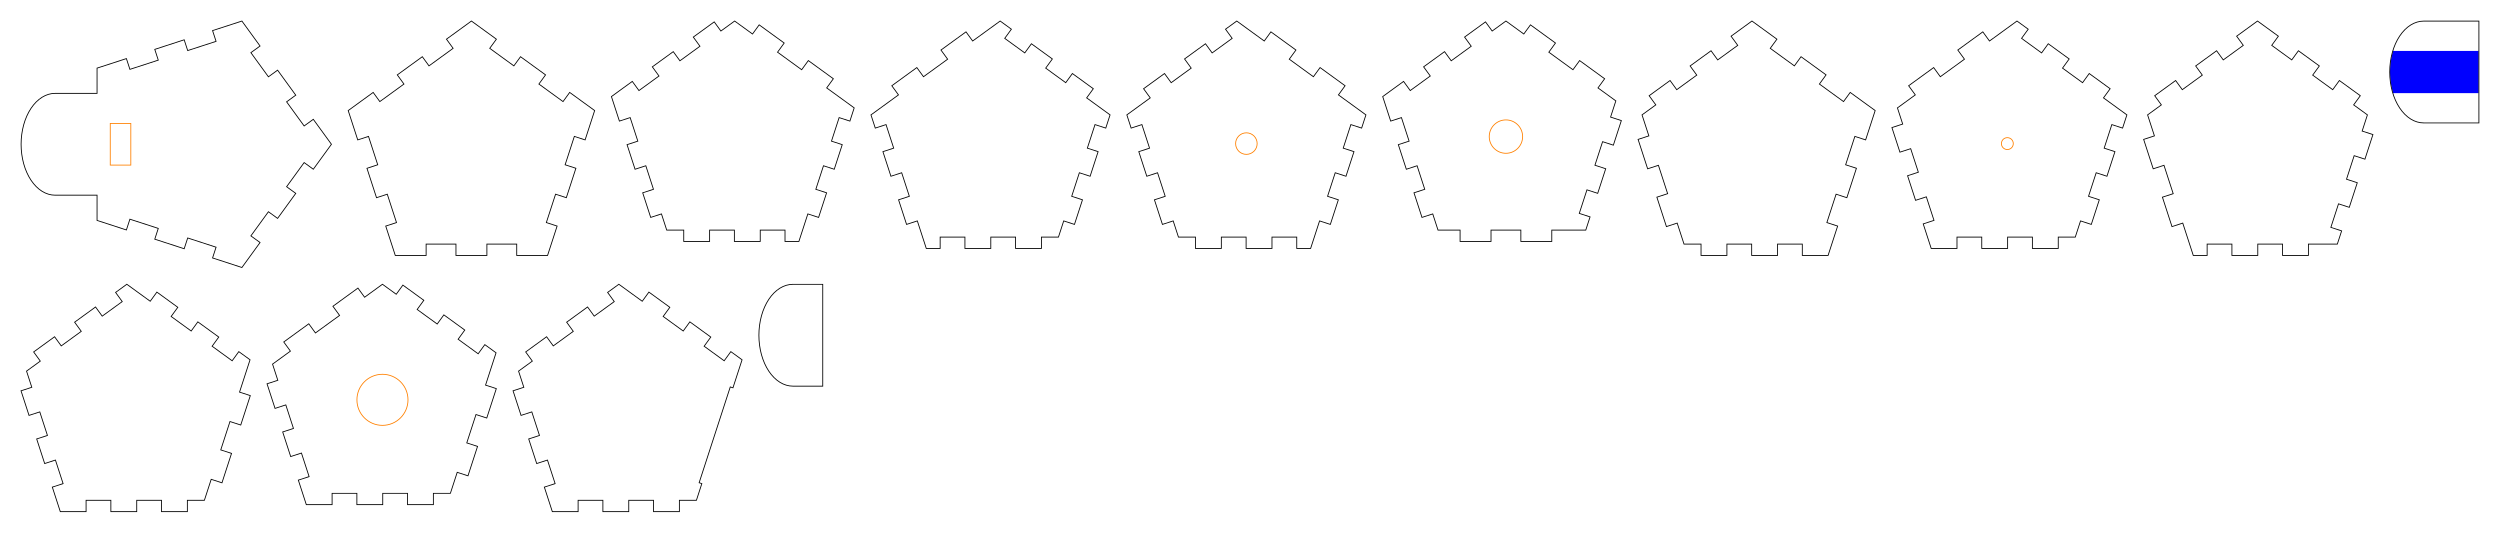
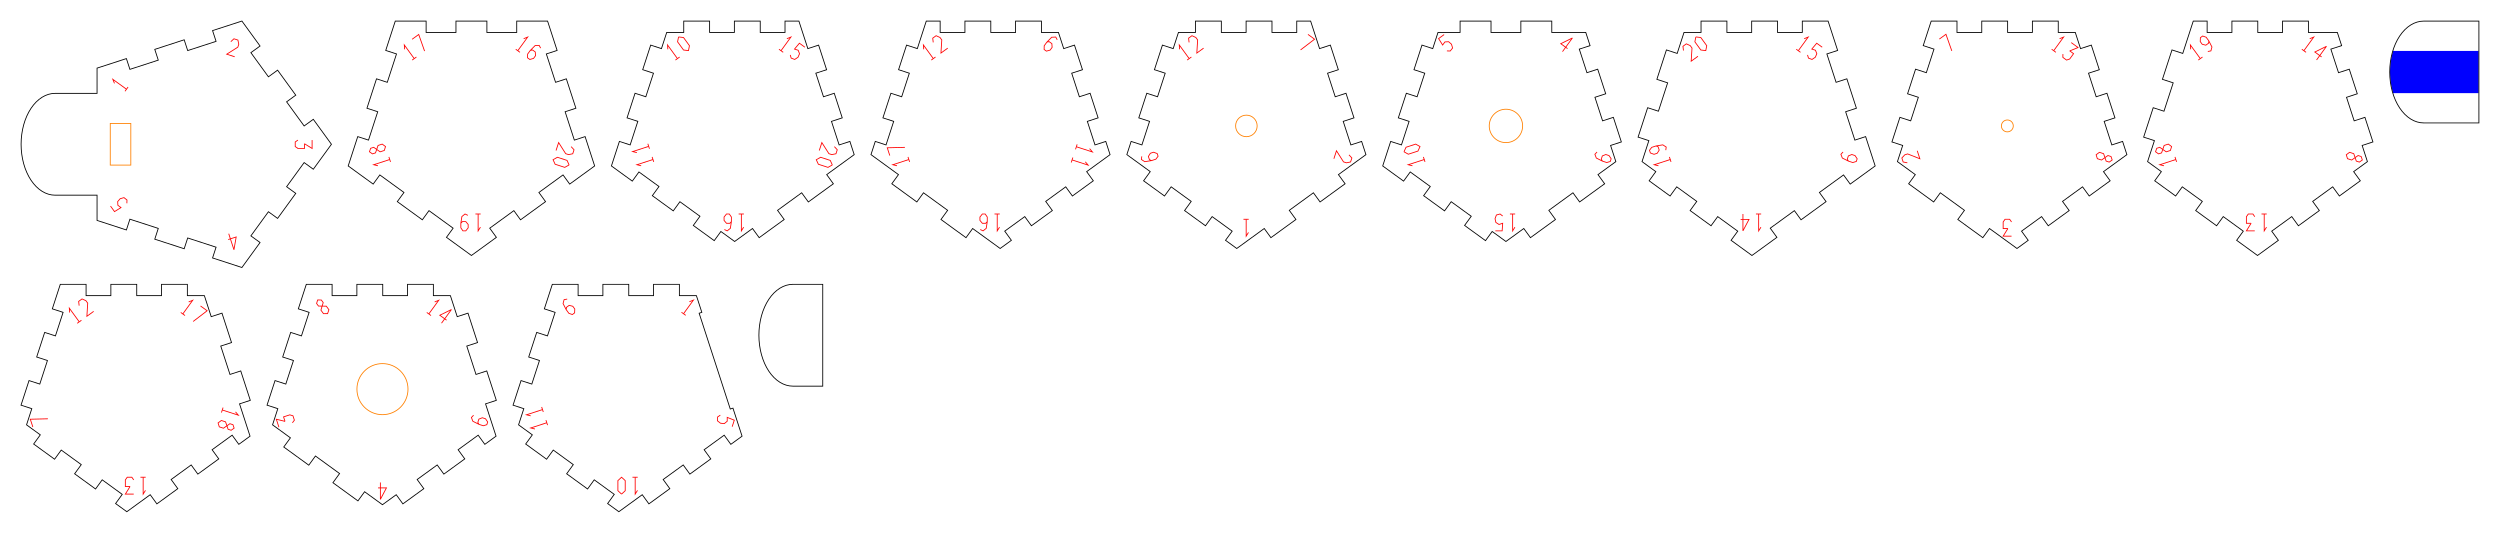
<svg xmlns="http://www.w3.org/2000/svg" width="592.45mm" height="126.25mm" viewBox="0 0 592.45 126.25">
  <g fill="#0000ff" stroke="none">
    <path d="M 587.384,12.065 L 587.384,22.065 L 567.111,22.065 L 567.024,21.770 L 566.943,21.472 L 566.867,21.171 L 566.796,20.866 L 566.731,20.559 L 566.671,20.250 L 566.616,19.938 L 566.568,19.624 L 566.525,19.308 L 566.488,18.991 L 566.456,18.672 L 566.430,18.352 L 566.410,18.031 L 566.395,17.709 L 566.387,17.387 L 566.384,17.065 L 566.387,16.743 L 566.395,16.421 L 566.410,16.099 L 566.430,15.778 L 566.456,15.458 L 566.488,15.139 L 566.525,14.822 L 566.568,14.506 L 566.616,14.192 L 566.671,13.880 L 566.731,13.571 L 566.796,13.264 L 566.867,12.959 L 566.943,12.658 L 567.024,12.360 L 567.111,12.065 Z" />
  </g>
+   <g fill="none" stroke="#ff0000" stroke-width="0.2">
+     <path d="M 73.963,33.198 L 73.963,35.182 L 72.163,34.066" />
+     <path d="M 72.163,34.066 L 72.163,35.182 L 70.603,35.182 L 69.963,34.735 L 69.963,33.644 L 70.603,33.198" />
+     <path d="M 54.204,55.384 L 55.440,59.188 L 55.968,56.157 L 54.081,56.770" />
+     <path d="M 26.196,48.842 L 27.143,50.146 L 28.672,49.188 L 27.936,48.651 L 27.887,47.767 L 28.482,47.089 L 29.383,46.833 L 30.088,47.394 L 30.064,48.177" />
+     <path d="M 27.126,19.754 L 26.735,18.795 L 29.971,21.146" />
+     <path d="M 29.621,21.628 L 30.350,20.624" />
+     <path d="M 54.697,9.875 L 55.440,9.191 L 56.384,9.498 L 56.584,10.488 L 56.361,11.173 L 53.733,12.842 L 55.619,13.455" />
+     <path d="M 95.887,11.684 L 95.811,10.652 L 98.162,13.888" />
+     <path d="M 97.680,14.238 L 98.683,13.509" />
+     <path d="M 97.662,9.307 L 99.227,8.170 L 100.615,12.106" />
+     <path d="M 124.093,9.173 L 125.052,8.782 L 122.701,12.018" />
+     <path d="M 122.219,11.668 L 123.222,12.397" />
+     <path d="M 128.119,11.406 L 127.766,10.754 L 126.811,10.802 L 125.670,11.950 L 125.035,12.824 L 125.013,13.698 L 125.555,14.092 L 126.440,13.845 L 126.910,13.197 L 126.848,12.312 L 126.206,11.845 L 125.670,11.950" />
+     <path d="M 135.350,34.751 L 136.034,35.494 L 135.728,36.438 L 134.737,36.638 L 134.053,36.415 L 132.383,33.787 L 131.770,35.674" />
+     <path d="M 134.867,39.086 L 133.838,39.664 L 131.556,38.922 L 131.063,37.850 L 132.092,37.271 L 134.375,38.013 L 134.867,39.086" />
+     <path d="M 113.854,53.833 L 113.308,54.713 L 113.308,50.713" />
+     <path d="M 113.904,50.713 L 112.664,50.713" />
+     <path d="M 110.872,51.033 L 110.202,50.713 L 109.458,51.313 L 109.210,52.913 L 109.210,53.993 L 109.706,54.713 L 110.376,54.713 L 110.946,53.993 L 110.946,53.193 L 110.376,52.513 L 109.582,52.513 L 109.210,52.913" />
+     <path d="M 89.559,39.285 L 88.553,39.038 L 92.357,37.802" />
+     <path d="M 92.541,38.368 L 92.158,37.189" />
+     <path d="M 89.267,35.410 L 88.987,36.231 L 88.264,36.466 L 87.555,35.966 L 87.835,35.145 L 88.558,34.910 L 89.267,35.410 L 90.083,35.979 L 91.072,35.658 L 91.359,34.730 L 90.581,34.148 L 89.592,34.470 L 89.267,35.410" />
+     <path d="M 158.266,11.684 L 158.190,10.652 L 160.541,13.888" />
+     <path d="M 160.060,14.238 L 161.063,13.509" />
+     <path d="M 160.803,8.753 L 161.976,8.890 L 163.386,10.832 L 163.154,11.989 L 161.982,11.852 L 160.571,9.910 L 160.803,8.753" />
+     <path d="M 186.472,9.173 L 187.431,8.782 L 185.080,12.018" />
+     <path d="M 184.598,11.668 L 185.602,12.397" />
+     <path d="M 190.747,11.191 L 189.443,10.243 L 188.284,11.627 L 189.151,11.911 L 189.471,12.736 L 189.114,13.565 L 188.336,14.087 L 187.493,13.771 L 187.273,13.018" />
+     <path d="M 197.730,34.751 L 198.413,35.494 L 198.107,36.438 L 197.117,36.638 L 196.432,36.415 L 194.762,33.787 L 194.149,35.674" />
+     <path d="M 197.246,39.086 L 196.217,39.664 L 193.935,38.922 L 193.442,37.850 L 194.471,37.271 L 196.754,38.013 L 197.246,39.086" />
+     <path d="M 176.233,53.833 L 175.688,54.713 L 175.688,50.713" />
+     <path d="M 176.283,50.713 L 175.043,50.713" />
+     <path d="M 171.664,54.393 L 172.333,54.713 L 173.077,54.113 L 173.325,52.513 L 173.325,51.433 L 172.829,50.713 L 172.160,50.713 L 171.589,51.433 L 171.589,52.233 L 172.160,52.913 L 172.953,52.913 L 173.325,52.513" />
+     <path d="M 151.938,39.285 L 150.932,39.038 L 154.737,37.802" />
+     <path d="M 154.921,38.368 L 154.537,37.189" />
+     <path d="M 150.924,36.166 L 149.919,35.919 L 153.723,34.683" />
+     <path d="M 153.907,35.249 L 153.524,34.070" />
+     <path d="M 218.901,11.684 L 218.825,10.652 L 221.177,13.888" />
+     <path d="M 220.695,14.238 L 221.698,13.509" />
+     <path d="M 221.154,10.048 L 221.038,9.044 L 221.840,8.461 L 222.759,8.882 L 223.182,9.464 L 222.987,12.572 L 224.593,11.406" />
+     <path d="M 250.541,9.431 L 250.188,8.779 L 249.233,8.827 L 248.092,9.975 L 247.457,10.849 L 247.435,11.723 L 247.977,12.117 L 248.862,11.870 L 249.332,11.222 L 249.270,10.337 L 248.628,9.871 L 248.092,9.975" />
+     <path d="M 258.212,35.223 L 258.880,36.013 L 255.076,34.777" />
+     <path d="M 255.260,34.211 L 254.877,35.391" />
+     <path d="M 257.198,38.342 L 257.867,39.133 L 254.062,37.897" />
+     <path d="M 254.246,37.331 L 253.863,38.510" />
+     <path d="M 236.869,53.833 L 236.323,54.713 L 236.323,50.713" />
+     <path d="M 236.918,50.713 L 235.678,50.713" />
+     <path d="M 232.299,54.393 L 232.969,54.713 L 233.713,54.113 L 233.961,52.513 L 233.961,51.433 L 233.465,50.713 L 232.795,50.713 L 232.225,51.433 L 232.225,52.233 L 232.795,52.913 L 233.589,52.913 L 233.961,52.513" />
+     <path d="M 212.574,39.285 L 211.568,39.038 L 215.372,37.802" />
+     <path d="M 215.556,38.368 L 215.173,37.189" />
+     <path d="M 210.861,36.862 L 210.263,35.023 L 214.435,34.919" />
+     <path d="M 279.537,11.684 L 279.461,10.652 L 281.812,13.888" />
+     <path d="M 281.331,14.238 L 282.334,13.509" />
+     <path d="M 281.789,10.048 L 281.673,9.044 L 282.476,8.461 L 283.394,8.882 L 283.817,9.464 L 283.623,12.572 L 285.228,11.406" />
+     <path d="M 309.960,8.152 L 311.525,9.289 L 308.211,11.825" />
+     <path d="M 319.683,36.698 L 320.367,37.441 L 320.060,38.385 L 319.070,38.584 L 318.385,38.362 L 316.716,35.733 L 316.103,37.620" />
+     <path d="M 295.864,55.083 L 295.319,55.963 L 295.319,51.963" />
+     <path d="M 295.914,51.963 L 294.674,51.963" />
+     <path d="M 270.582,37.059 L 270.485,37.795 L 271.285,38.317 L 272.884,38.059 L 273.911,37.725 L 274.442,37.031 L 274.235,36.394 L 273.374,36.074 L 272.613,36.321 L 272.143,37.074 L 272.388,37.828 L 272.884,38.059" />
+     <path d="M 342.223,8.196 L 340.919,9.143 L 341.877,10.672 L 342.414,9.936 L 343.298,9.887 L 343.976,10.482 L 344.233,11.383 L 343.671,12.088 L 342.888,12.064" />
+     <path d="M 370.280,12.233 L 372.631,8.997 L 369.869,10.352 L 371.474,11.519" />
+     <path d="M 378.466,36.021 L 377.955,36.559 L 378.295,37.452 L 379.741,38.182 L 380.768,38.516 L 381.606,38.267 L 381.813,37.630 L 381.304,36.865 L 380.543,36.618 L 379.720,36.950 L 379.475,37.705 L 379.741,38.182" />
+     <path d="M 359.012,53.833 L 358.466,54.713 L 358.466,50.713" />
+     <path d="M 359.061,50.713 L 357.821,50.713" />
+     <path d="M 354.368,54.713 L 355.980,54.713 L 356.104,52.913 L 355.236,53.193 L 354.492,52.713 L 354.293,51.833 L 354.616,50.953 L 355.484,50.713 L 356.104,51.193" />
+     <path d="M 334.716,39.285 L 333.711,39.038 L 337.515,37.802" />
+     <path d="M 337.699,38.368 L 337.316,37.189" />
+     <path d="M 332.713,35.966 L 333.205,34.893 L 335.488,34.152 L 336.517,34.730 L 336.024,35.803 L 333.742,36.544 L 332.713,35.966" />
+     <path d="M 398.943,11.976 L 398.827,10.972 L 399.630,10.389 L 400.548,10.810 L 400.971,11.392 L 400.777,14.500 L 402.382,13.334" />
+     <path d="M 401.882,8.753 L 403.054,8.890 L 404.465,10.832 L 404.233,11.989 L 403.061,11.852 L 401.650,9.910 L 401.882,8.753" />
+     <path d="M 427.551,9.173 L 428.510,8.782 L 426.159,12.018" />
+     <path d="M 425.677,11.668 L 426.680,12.397" />
+     <path d="M 431.825,11.191 L 430.521,10.243 L 429.363,11.627 L 430.230,11.911 L 430.549,12.736 L 430.193,13.565 L 429.415,14.087 L 428.571,13.771 L 428.352,13.018" />
+     <path d="M 436.766,36.021 L 436.255,36.559 L 436.596,37.452 L 438.041,38.182 L 439.068,38.516 L 439.906,38.267 L 440.113,37.630 L 439.604,36.865 L 438.843,36.618 L 438.021,36.950 L 437.775,37.705 L 438.041,38.182" />
+     <path d="M 417.312,53.833 L 416.766,54.713 L 416.766,50.713" />
+     <path d="M 417.361,50.713 L 416.121,50.713" />
+     <path d="M 413.040,50.713 L 413.040,54.713 L 414.478,51.993 L 412.494,51.993" />
+     <path d="M 393.017,39.285 L 392.011,39.038 L 395.815,37.802" />
+     <path d="M 395.999,38.368 L 395.616,37.189" />
+     <path d="M 394.758,35.584 L 394.855,34.848 L 394.055,34.326 L 392.457,34.584 L 391.429,34.918 L 390.898,35.612 L 391.105,36.249 L 391.966,36.569 L 392.727,36.322 L 393.197,35.569 L 392.952,34.815 L 392.457,34.584" />
+     <path d="M 459.584,9.260 L 461.149,8.123 L 462.537,12.059" />
+     <path d="M 488.076,9.173 L 489.035,8.782 L 486.684,12.018" />
+     <path d="M 486.202,11.668 L 487.205,12.397" />
+     <path d="M 490.846,10.098 L 492.451,11.264 L 490.490,12.064" />
+     <path d="M 490.490,12.064 L 491.393,12.720 L 490.476,13.982 L 489.738,14.238 L 488.856,13.596 L 488.871,12.816" />
+     <path d="M 498.834,37.357 L 499.543,36.857 L 500.266,37.092 L 500.546,37.913 L 499.837,38.413 L 499.114,38.178 L 498.834,37.357 L 498.509,36.417 L 497.520,36.095 L 496.742,36.677 L 497.029,37.605 L 498.018,37.926 L 498.834,37.357" />
+     <path d="M 476.693,55.963 L 474.709,55.963 L 475.825,54.163" />
+     <path d="M 475.825,54.163 L 474.709,54.163 L 474.709,52.603 L 475.155,51.963 L 476.246,51.963 L 476.693,52.603" />
+     <path d="M 451.999,38.584 L 451.009,38.385 L 450.702,37.441 L 451.386,36.698 L 452.071,36.475 L 454.967,37.620 L 454.353,35.733" />
+     <path d="M 519.152,11.684 L 519.076,10.652 L 521.427,13.888" />
+     <path d="M 520.946,14.238 L 521.949,13.509" />
+     <path d="M 523.211,12.197 L 523.940,12.062 L 524.190,11.139 L 523.450,9.699 L 522.815,8.825 L 521.990,8.534 L 521.449,8.928 L 521.411,9.846 L 521.881,10.493 L 522.742,10.708 L 523.384,10.241 L 523.450,9.699" />
+     <path d="M 547.359,9.173 L 548.317,8.782 L 545.966,12.018" />
+     <path d="M 545.485,11.668 L 546.488,12.397" />
+     <path d="M 548.981,14.208 L 551.332,10.972 L 548.569,12.327 L 550.175,13.494" />
+     <path d="M 558.117,37.357 L 558.826,36.857 L 559.548,37.092 L 559.828,37.913 L 559.119,38.413 L 558.397,38.178 L 558.117,37.357 L 557.791,36.417 L 556.802,36.095 L 556.024,36.677 L 556.312,37.605 L 557.301,37.926 L 558.117,37.357" />
+     <path d="M 537.119,53.833 L 536.574,54.713 L 536.574,50.713" />
+     <path d="M 537.169,50.713 L 535.929,50.713" />
+     <path d="M 534.335,54.713 L 532.351,54.713 L 533.467,52.913" />
+     <path d="M 533.467,52.913 L 532.351,52.913 L 532.351,51.353 L 532.798,50.713 L 533.889,50.713 L 534.335,51.353" />
+     <path d="M 512.824,39.285 L 511.819,39.038 L 515.623,37.802" />
+     <path d="M 515.807,38.368 L 515.424,37.189" />
+     <path d="M 512.532,35.410 L 512.252,36.231 L 511.530,36.466 L 510.820,35.966 L 511.100,35.145 L 511.823,34.910 L 512.532,35.410 L 513.348,35.979 L 514.337,35.658 L 514.625,34.730 L 513.847,34.148 L 512.858,34.470 L 512.532,35.410" />
+     <path d="M 16.504,74.064 L 16.428,73.031 L 18.779,76.267" />
+     <path d="M 18.298,76.617 L 19.301,75.888" />
+     <path d="M 18.756,72.427 L 18.640,71.424 L 19.443,70.841 L 20.362,71.261 L 20.785,71.843 L 20.590,74.951 L 22.195,73.785" />
+     <path d="M 44.711,71.552 L 45.669,71.161 L 43.318,74.397" />
+     <path d="M 42.837,74.047 L 43.840,74.776" />
+     <path d="M 47.520,72.506 L 49.085,73.643 L 45.771,76.179" />
+     <path d="M 55.815,97.602 L 56.483,98.393 L 52.679,97.157" />
+     <path d="M 52.863,96.590 L 52.480,97.770" />
+     <path d="M 53.773,100.909 L 54.482,100.409 L 55.205,100.644 L 55.485,101.465 L 54.776,101.965 L 54.053,101.730 L 53.773,100.909 L 53.448,99.968 L 52.458,99.647 L 51.681,100.229 L 51.968,101.157 L 52.957,101.478 L 53.773,100.909" />
+     <path d="M 34.472,116.212 L 33.926,117.092 L 33.926,113.092" />
+     <path d="M 34.521,113.092 L 33.281,113.092" />
+     <path d="M 31.688,117.092 L 29.704,117.092 L 30.820,115.292" />
+     <path d="M 30.820,115.292 L 29.704,115.292 L 29.704,113.732 L 30.150,113.092 L 31.241,113.092 L 31.688,113.732" />
+     <path d="M 7.782,101.188 L 7.184,99.349 L 11.356,99.245" />
+     <path d="M 76.339,72.541 L 75.472,72.529 L 75.025,71.914 L 75.281,71.085 L 76.149,71.098 L 76.595,71.712 L 76.339,72.541 L 76.050,73.493 L 76.661,74.335 L 77.632,74.321 L 77.945,73.402 L 77.334,72.560 L 76.339,72.541" />
+     <path d="M 103.011,71.552 L 103.970,71.161 L 101.618,74.397" />
+     <path d="M 101.137,74.047 L 102.140,74.776" />
+     <path d="M 104.633,76.588 L 106.984,73.352 L 104.222,74.707 L 105.827,75.873" />
+     <path d="M 112.226,98.400 L 111.715,98.938 L 112.056,99.831 L 113.501,100.561 L 114.528,100.895 L 115.366,100.646 L 115.573,100.009 L 115.064,99.244 L 114.303,98.997 L 113.480,99.329 L 113.235,100.084 L 113.501,100.561" />
+     <path d="M 90.140,114.342 L 90.140,118.342 L 91.578,115.622 L 89.594,115.622" />
+     <path d="M 66.097,101.236 L 65.484,99.349 L 67.541,99.854" />
+     <path d="M 67.541,99.854 L 67.196,98.792 L 68.680,98.310 L 69.426,98.537 L 69.763,99.575 L 69.293,100.197" />
+     <path d="M 134.411,70.877 L 133.682,71.012 L 133.432,71.935 L 134.172,73.375 L 134.807,74.249 L 135.632,74.540 L 136.173,74.146 L 136.211,73.228 L 135.741,72.581 L 134.880,72.366 L 134.238,72.833 L 134.172,73.375" />
+     <path d="M 163.372,71.505 L 164.331,71.114 L 161.979,74.350" />
+     <path d="M 161.498,74.000 L 162.501,74.729" />
+     <path d="M 173.513,101.118 L 174.011,99.585 L 172.337,98.910 L 172.335,99.822 L 171.649,100.382 L 170.751,100.298 L 170.013,99.720 L 170.053,98.820 L 170.702,98.379" />
+     <path d="M 151.072,116.212 L 150.526,117.092 L 150.526,113.092" />
+     <path d="M 151.122,113.092 L 149.882,113.092" />
+     <path d="M 147.296,117.092 L 146.428,116.292 L 146.428,113.892 L 147.296,113.092 L 148.164,113.892 L 148.164,116.292 L 147.296,117.092" />
+     <path d="M 126.777,101.665 L 125.771,101.418 L 129.575,100.182" />
+     <path d="M 129.759,100.748 L 129.376,99.568" />
+     <path d="M 125.763,98.545 L 124.758,98.298 L 128.562,97.062" />
+     <path d="M 128.746,97.628 L 128.363,96.449" />
+   </g>
  <g fill="none" stroke="#ff8000" stroke-width="0.2">
-     <path d="M 26.130,29.255 L 31.000,29.255 L 31.000,39.125 L 26.130,39.125 Z" />
-     <circle cx="295.368" cy="34.030" r="2.552" />
-     <circle cx="356.876" cy="32.372" r="3.955" />
-     <circle cx="475.701" cy="34.030" r="1.408" />
-     <circle cx="90.636" cy="94.751" r="6.051" />
+     <path d="M 26.130,39.125 L 31.000,39.125 L 31.000,29.255 L 26.130,29.255 Z" />
+     <circle cx="295.368" cy="29.840" r="2.552" />
+     <circle cx="356.876" cy="29.840" r="3.955" />
+     <circle cx="475.701" cy="29.840" r="1.408" />
+     <circle cx="90.636" cy="92.219" r="6.051" />
  </g>
  <g fill="none" stroke="#000000" stroke-width="0.2">
-     <path d="M 78.544,34.190 L 74.246,28.274 L 72.075,29.851 L 67.919,24.131 L 70.090,22.554 L 65.782,16.624 L 63.611,18.201 L 59.455,12.481 L 61.626,10.904 L 57.328,4.989 L 50.374,7.248 L 51.203,9.800 L 44.479,11.985 L 43.650,9.433 L 36.678,11.698 L 37.507,14.250 L 30.784,16.435 L 29.954,13.883 L 23.000,16.142 L 23.000,22.125 L 13.063,22.125 L 12.271,22.183 L 11.486,22.358 L 10.716,22.647 L 9.969,23.048 L 9.253,23.556 L 8.574,24.166 L 7.939,24.872 L 7.354,25.668 L 6.824,26.546 L 6.354,27.496 L 5.948,28.511 L 5.611,29.580 L 5.346,30.693 L 5.154,31.840 L 5.039,33.009 L 5.000,34.190 L 5.039,35.370 L 5.154,36.539 L 5.346,37.686 L 5.611,38.799 L 5.948,39.868 L 6.354,40.883 L 6.824,41.834 L 7.354,42.711 L 7.939,43.507 L 8.574,44.213 L 9.253,44.824 L 9.969,45.332 L 10.716,45.732 L 11.486,46.021 L 12.271,46.196 L 13.063,46.255 L 23.000,46.255 L 23.000,52.237 L 29.954,54.496 L 30.784,51.944 L 37.507,54.129 L 36.678,56.681 L 43.650,58.946 L 44.479,56.394 L 51.203,58.579 L 50.374,61.131 L 57.328,63.391 L 61.626,57.475 L 59.455,55.898 L 63.611,50.178 L 65.782,51.755 L 70.090,45.825 L 67.919,44.248 L 72.075,38.528 L 74.246,40.105 Z" />
-     <path d="M 93.671,60.528 L 100.983,60.528 L 100.983,57.845 L 108.053,57.845 L 108.053,60.528 L 115.383,60.528 L 115.383,57.845 L 122.453,57.845 L 122.453,60.528 L 129.765,60.528 L 132.025,53.574 L 129.473,52.745 L 131.658,46.021 L 134.209,46.850 L 136.475,39.879 L 133.923,39.050 L 136.107,32.326 L 138.659,33.155 L 140.919,26.200 L 135.003,21.902 L 133.426,24.073 L 127.706,19.918 L 129.283,17.747 L 123.353,13.438 L 121.776,15.609 L 116.056,11.453 L 117.634,9.283 L 111.718,4.985 L 105.802,9.283 L 107.379,11.453 L 101.660,15.609 L 100.082,13.438 L 94.152,17.747 L 95.730,19.918 L 90.010,24.073 L 88.433,21.902 L 82.517,26.200 L 84.776,33.155 L 87.328,32.326 L 89.513,39.050 L 86.961,39.879 L 89.226,46.850 L 91.778,46.021 L 93.963,52.745 L 91.411,53.574 Z" />
-     <path d="M 157.999,54.528 L 162.032,54.528 L 162.032,57.212 L 168.162,57.212 L 168.162,54.528 L 174.032,54.528 L 174.032,57.212 L 180.162,57.212 L 180.162,54.528 L 186.032,54.528 L 186.032,57.212 L 189.323,57.212 L 191.441,50.693 L 193.993,51.522 L 195.887,45.692 L 193.335,44.863 L 195.149,39.280 L 197.701,40.109 L 199.595,34.279 L 197.043,33.450 L 198.857,27.868 L 201.409,28.697 L 202.426,25.567 L 195.910,20.833 L 197.488,18.662 L 191.558,14.354 L 189.980,16.524 L 184.261,12.369 L 185.838,10.198 L 179.908,5.890 L 178.330,8.060 L 174.097,4.985 L 170.835,7.355 L 169.257,5.184 L 164.298,8.787 L 165.875,10.958 L 161.126,14.408 L 159.549,12.238 L 154.590,15.841 L 156.167,18.012 L 151.418,21.462 L 149.841,19.291 L 144.896,22.884 L 146.785,28.697 L 149.337,27.868 L 151.151,33.450 L 148.599,34.279 L 150.493,40.109 L 153.045,39.280 L 154.859,44.863 L 152.307,45.692 L 154.201,51.522 L 156.753,50.693 Z" />
-     <path d="M 219.507,58.870 L 222.798,58.870 L 222.798,56.187 L 228.668,56.187 L 228.668,58.870 L 234.798,58.870 L 234.798,56.187 L 240.668,56.187 L 240.668,58.870 L 246.798,58.870 L 246.798,56.187 L 250.830,56.187 L 252.077,52.351 L 254.628,53.181 L 256.523,47.351 L 253.971,46.521 L 255.785,40.939 L 258.337,41.768 L 260.231,35.938 L 257.679,35.109 L 259.493,29.526 L 262.045,30.355 L 263.062,27.225 L 257.517,23.197 L 259.094,21.026 L 254.135,17.423 L 252.557,19.594 L 247.809,16.143 L 249.386,13.972 L 244.426,10.369 L 242.849,12.540 L 238.100,9.090 L 239.678,6.919 L 237.015,4.985 L 230.499,9.719 L 228.922,7.548 L 222.992,11.856 L 224.569,14.027 L 218.849,18.183 L 217.272,16.012 L 211.342,20.320 L 212.919,22.491 L 206.403,27.225 L 207.420,30.355 L 209.972,29.526 L 211.786,35.109 L 209.234,35.938 L 211.129,41.768 L 213.681,40.939 L 215.495,46.521 L 212.943,47.351 L 214.837,53.181 L 217.389,52.351 Z" />
-     <path d="M 279.270,56.187 L 283.303,56.187 L 283.303,58.870 L 289.433,58.870 L 289.433,56.187 L 295.303,56.187 L 295.303,58.870 L 301.433,58.870 L 301.433,56.187 L 307.303,56.187 L 307.303,58.870 L 310.594,58.870 L 312.712,52.351 L 315.264,53.181 L 317.158,47.351 L 314.606,46.521 L 316.420,40.939 L 318.972,41.768 L 320.866,35.938 L 318.315,35.109 L 320.128,29.526 L 322.680,30.355 L 323.697,27.225 L 317.181,22.491 L 318.759,20.320 L 312.829,16.012 L 311.251,18.183 L 305.532,14.027 L 307.109,11.856 L 301.179,7.548 L 299.602,9.719 L 293.086,4.985 L 290.423,6.919 L 292.000,9.090 L 287.252,12.540 L 285.674,10.369 L 280.715,13.972 L 282.292,16.143 L 277.543,19.594 L 275.966,17.423 L 271.007,21.026 L 272.584,23.197 L 267.039,27.225 L 268.056,30.355 L 270.608,29.526 L 272.422,35.109 L 269.870,35.938 L 271.764,41.768 L 274.316,40.939 L 276.130,46.521 L 273.578,47.351 L 275.472,53.181 L 278.024,52.351 Z" />
-     <path d="M 340.778,54.528 L 346.011,54.528 L 346.011,57.212 L 353.341,57.212 L 353.341,54.528 L 360.411,54.528 L 360.411,57.212 L 367.741,57.212 L 367.741,54.528 L 375.795,54.528 L 376.812,51.399 L 374.260,50.569 L 376.074,44.987 L 378.625,45.816 L 380.520,39.986 L 377.968,39.157 L 379.782,33.574 L 382.334,34.403 L 384.228,28.573 L 381.676,27.744 L 382.922,23.909 L 378.689,20.833 L 380.266,18.662 L 374.336,14.354 L 372.759,16.524 L 367.039,12.369 L 368.616,10.198 L 362.686,5.890 L 361.109,8.060 L 356.876,4.985 L 353.613,7.355 L 352.036,5.184 L 347.077,8.787 L 348.654,10.958 L 343.905,14.408 L 342.328,12.238 L 337.368,15.841 L 338.946,18.012 L 334.197,21.462 L 332.619,19.291 L 327.675,22.884 L 329.563,28.697 L 332.115,27.868 L 333.929,33.450 L 331.377,34.279 L 333.272,40.109 L 335.823,39.280 L 337.637,44.863 L 335.085,45.692 L 336.980,51.522 L 339.532,50.693 Z" />
-     <path d="M 399.078,57.845 L 403.111,57.845 L 403.111,60.528 L 409.241,60.528 L 409.241,57.845 L 415.111,57.845 L 415.111,60.528 L 421.241,60.528 L 421.241,57.845 L 427.111,57.845 L 427.111,60.528 L 433.223,60.528 L 435.483,53.574 L 432.931,52.745 L 435.115,46.021 L 437.667,46.850 L 439.932,39.879 L 437.380,39.050 L 439.565,32.326 L 442.117,33.155 L 444.377,26.200 L 438.461,21.902 L 436.884,24.073 L 431.164,19.918 L 432.741,17.747 L 426.811,13.438 L 425.234,15.609 L 419.514,11.453 L 421.091,9.283 L 415.176,4.985 L 410.231,8.577 L 411.808,10.748 L 407.059,14.198 L 405.482,12.028 L 400.523,15.631 L 402.100,17.802 L 397.351,21.252 L 395.774,19.081 L 390.814,22.684 L 392.392,24.855 L 389.129,27.225 L 390.746,32.202 L 388.194,33.031 L 390.459,40.002 L 393.011,39.173 L 395.196,45.897 L 392.644,46.726 L 394.909,53.698 L 397.461,52.868 Z" />
-     <path d="M 457.654,58.870 L 463.766,58.870 L 463.766,56.187 L 469.636,56.187 L 469.636,58.870 L 475.766,58.870 L 475.766,56.187 L 481.636,56.187 L 481.636,58.870 L 487.766,58.870 L 487.766,56.187 L 491.799,56.187 L 493.045,52.351 L 495.597,53.181 L 497.491,47.351 L 494.939,46.521 L 496.753,40.939 L 499.305,41.768 L 501.199,35.938 L 498.647,35.109 L 500.461,29.526 L 503.013,30.355 L 504.030,27.225 L 498.485,23.197 L 500.062,21.026 L 495.103,17.423 L 493.526,19.594 L 488.777,16.143 L 490.354,13.972 L 485.395,10.369 L 483.818,12.540 L 479.069,9.090 L 480.646,6.919 L 477.983,4.985 L 471.468,9.719 L 469.890,7.548 L 463.960,11.856 L 465.537,14.027 L 459.818,18.183 L 458.240,16.012 L 452.310,20.320 L 453.888,22.491 L 449.654,25.567 L 450.900,29.402 L 448.348,30.232 L 450.243,36.061 L 452.795,35.232 L 454.609,40.815 L 452.057,41.644 L 453.951,47.474 L 456.503,46.645 L 458.317,52.228 L 455.765,53.057 Z" />
-     <path d="M 519.757,60.528 L 523.048,60.528 L 523.048,57.845 L 528.918,57.845 L 528.918,60.528 L 535.048,60.528 L 535.048,57.845 L 540.918,57.845 L 540.918,60.528 L 547.048,60.528 L 547.048,57.845 L 553.902,57.845 L 554.919,54.715 L 552.367,53.886 L 554.181,48.303 L 556.733,49.133 L 558.628,43.303 L 556.076,42.473 L 557.890,36.891 L 560.441,37.720 L 562.336,31.890 L 559.784,31.061 L 561.030,27.225 L 557.767,24.855 L 559.345,22.684 L 554.385,19.081 L 552.808,21.252 L 548.059,17.802 L 549.636,15.631 L 544.677,12.028 L 543.100,14.198 L 538.351,10.748 L 539.928,8.577 L 534.983,4.985 L 530.038,8.577 L 531.616,10.748 L 526.867,14.198 L 525.290,12.028 L 520.330,15.631 L 521.907,17.802 L 517.158,21.252 L 515.581,19.081 L 510.622,22.684 L 512.199,24.855 L 508.937,27.225 L 510.554,32.202 L 508.002,33.031 L 510.267,40.002 L 512.819,39.173 L 515.004,45.897 L 512.452,46.726 L 514.717,53.698 L 517.269,52.868 Z" />
+     <path d="M 78.544,34.190 L 74.246,40.105 L 72.075,38.528 L 67.919,44.248 L 70.090,45.825 L 65.782,51.755 L 63.611,50.178 L 59.455,55.898 L 61.626,57.475 L 57.328,63.391 L 50.374,61.131 L 51.203,58.579 L 44.479,56.394 L 43.650,58.946 L 36.678,56.681 L 37.507,54.129 L 30.784,51.944 L 29.954,54.496 L 23.000,52.237 L 23.000,46.255 L 13.063,46.255 L 12.271,46.196 L 11.486,46.021 L 10.716,45.732 L 9.969,45.332 L 9.253,44.824 L 8.574,44.213 L 7.939,43.507 L 7.354,42.711 L 6.824,41.834 L 6.354,40.883 L 5.948,39.868 L 5.611,38.799 L 5.346,37.686 L 5.154,36.539 L 5.039,35.370 L 5.000,34.190 L 5.039,33.009 L 5.154,31.840 L 5.346,30.693 L 5.611,29.580 L 5.948,28.511 L 6.354,27.496 L 6.824,26.546 L 7.354,25.668 L 7.939,24.872 L 8.574,24.166 L 9.253,23.556 L 9.969,23.048 L 10.716,22.647 L 11.486,22.358 L 12.271,22.183 L 13.063,22.125 L 23.000,22.125 L 23.000,16.142 L 29.954,13.883 L 30.784,16.435 L 37.507,14.250 L 36.678,11.698 L 43.650,9.433 L 44.479,11.985 L 51.203,9.800 L 50.374,7.248 L 57.328,4.989 L 61.626,10.904 L 59.455,12.481 L 63.611,18.201 L 65.782,16.624 L 70.090,22.554 L 67.919,24.131 L 72.075,29.851 L 74.246,28.274 Z" />
+     <path d="M 93.671,5.000 L 100.983,5.000 L 100.983,7.683 L 108.053,7.683 L 108.053,5.000 L 115.383,5.000 L 115.383,7.683 L 122.453,7.683 L 122.453,5.000 L 129.765,5.000 L 132.025,11.954 L 129.473,12.784 L 131.658,19.507 L 134.209,18.678 L 136.475,25.650 L 133.923,26.479 L 136.107,33.203 L 138.659,32.374 L 140.919,39.328 L 135.003,43.626 L 133.426,41.455 L 127.706,45.611 L 129.283,47.782 L 123.353,52.090 L 121.776,49.919 L 116.056,54.075 L 117.634,56.246 L 111.718,60.544 L 105.802,56.246 L 107.379,54.075 L 101.660,49.919 L 100.082,52.090 L 94.152,47.782 L 95.730,45.611 L 90.010,41.455 L 88.433,43.626 L 82.517,39.328 L 84.776,32.374 L 87.328,33.203 L 89.513,26.479 L 86.961,25.650 L 89.226,18.678 L 91.778,19.507 L 93.963,12.784 L 91.411,11.954 Z" />
+     <path d="M 157.999,7.683 L 162.032,7.683 L 162.032,5.000 L 168.162,5.000 L 168.162,7.683 L 174.032,7.683 L 174.032,5.000 L 180.162,5.000 L 180.162,7.683 L 186.032,7.683 L 186.032,5.000 L 189.323,5.000 L 191.441,11.519 L 193.993,10.689 L 195.887,16.519 L 193.335,17.349 L 195.149,22.931 L 197.701,22.102 L 199.595,27.932 L 197.043,28.761 L 198.857,34.344 L 201.409,33.515 L 202.426,36.645 L 195.910,41.379 L 197.488,43.549 L 191.558,47.858 L 189.980,45.687 L 184.261,49.843 L 185.838,52.014 L 179.908,56.322 L 178.330,54.151 L 174.097,57.227 L 170.835,54.857 L 169.257,57.027 L 164.298,53.424 L 165.875,51.253 L 161.126,47.803 L 159.549,49.974 L 154.590,46.371 L 156.167,44.200 L 151.418,40.750 L 149.841,42.921 L 144.896,39.328 L 146.785,33.515 L 149.337,34.344 L 151.151,28.761 L 148.599,27.932 L 150.493,22.102 L 153.045,22.931 L 154.859,17.349 L 152.307,16.519 L 154.201,10.689 L 156.753,11.519 Z" />
+     <path d="M 219.507,5.000 L 222.798,5.000 L 222.798,7.683 L 228.668,7.683 L 228.668,5.000 L 234.798,5.000 L 234.798,7.683 L 240.668,7.683 L 240.668,5.000 L 246.798,5.000 L 246.798,7.683 L 250.830,7.683 L 252.077,11.519 L 254.628,10.689 L 256.523,16.519 L 253.971,17.349 L 255.785,22.931 L 258.337,22.102 L 260.231,27.932 L 257.679,28.761 L 259.493,34.344 L 262.045,33.515 L 263.062,36.645 L 257.517,40.673 L 259.094,42.844 L 254.135,46.447 L 252.557,44.276 L 247.809,47.727 L 249.386,49.898 L 244.426,53.501 L 242.849,51.330 L 238.100,54.780 L 239.678,56.951 L 237.015,58.885 L 230.499,54.151 L 228.922,56.322 L 222.992,52.014 L 224.569,49.843 L 218.849,45.687 L 217.272,47.858 L 211.342,43.549 L 212.919,41.379 L 206.403,36.645 L 207.420,33.515 L 209.972,34.344 L 211.786,28.761 L 209.234,27.932 L 211.129,22.102 L 213.681,22.931 L 215.495,17.349 L 212.943,16.519 L 214.837,10.689 L 217.389,11.519 Z" />
+     <path d="M 279.270,7.683 L 283.303,7.683 L 283.303,5.000 L 289.433,5.000 L 289.433,7.683 L 295.303,7.683 L 295.303,5.000 L 301.433,5.000 L 301.433,7.683 L 307.303,7.683 L 307.303,5.000 L 310.594,5.000 L 312.712,11.519 L 315.264,10.689 L 317.158,16.519 L 314.606,17.349 L 316.420,22.931 L 318.972,22.102 L 320.866,27.932 L 318.315,28.761 L 320.128,34.344 L 322.680,33.515 L 323.697,36.645 L 317.181,41.379 L 318.759,43.549 L 312.829,47.858 L 311.251,45.687 L 305.532,49.843 L 307.109,52.014 L 301.179,56.322 L 299.602,54.151 L 293.086,58.885 L 290.423,56.951 L 292.000,54.780 L 287.252,51.330 L 285.674,53.501 L 280.715,49.898 L 282.292,47.727 L 277.543,44.276 L 275.966,46.447 L 271.007,42.844 L 272.584,40.673 L 267.039,36.645 L 268.056,33.515 L 270.608,34.344 L 272.422,28.761 L 269.870,27.932 L 271.764,22.102 L 274.316,22.931 L 276.130,17.349 L 273.578,16.519 L 275.472,10.689 L 278.024,11.519 Z" />
+     <path d="M 340.778,7.683 L 346.011,7.683 L 346.011,5.000 L 353.341,5.000 L 353.341,7.683 L 360.411,7.683 L 360.411,5.000 L 367.741,5.000 L 367.741,7.683 L 375.795,7.683 L 376.812,10.813 L 374.260,11.642 L 376.074,17.225 L 378.625,16.396 L 380.520,22.226 L 377.968,23.055 L 379.782,28.638 L 382.334,27.808 L 384.228,33.638 L 381.676,34.468 L 382.922,38.303 L 378.689,41.379 L 380.266,43.549 L 374.336,47.858 L 372.759,45.687 L 367.039,49.843 L 368.616,52.014 L 362.686,56.322 L 361.109,54.151 L 356.876,57.227 L 353.613,54.857 L 352.036,57.027 L 347.077,53.424 L 348.654,51.253 L 343.905,47.803 L 342.328,49.974 L 337.368,46.371 L 338.946,44.200 L 334.197,40.750 L 332.619,42.921 L 327.675,39.328 L 329.563,33.515 L 332.115,34.344 L 333.929,28.761 L 331.377,27.932 L 333.272,22.102 L 335.823,22.931 L 337.637,17.349 L 335.085,16.519 L 336.980,10.689 L 339.532,11.519 Z" />
+     <path d="M 399.078,7.683 L 403.111,7.683 L 403.111,5.000 L 409.241,5.000 L 409.241,7.683 L 415.111,7.683 L 415.111,5.000 L 421.241,5.000 L 421.241,7.683 L 427.111,7.683 L 427.111,5.000 L 433.223,5.000 L 435.483,11.954 L 432.931,12.784 L 435.115,19.507 L 437.667,18.678 L 439.932,25.650 L 437.380,26.479 L 439.565,33.203 L 442.117,32.374 L 444.377,39.328 L 438.461,43.626 L 436.884,41.455 L 431.164,45.611 L 432.741,47.782 L 426.811,52.090 L 425.234,49.919 L 419.514,54.075 L 421.091,56.246 L 415.176,60.544 L 410.231,56.951 L 411.808,54.780 L 407.059,51.330 L 405.482,53.501 L 400.523,49.898 L 402.100,47.727 L 397.351,44.276 L 395.774,46.447 L 390.814,42.844 L 392.392,40.673 L 389.129,38.303 L 390.746,33.326 L 388.194,32.497 L 390.459,25.526 L 393.011,26.355 L 395.196,19.631 L 392.644,18.802 L 394.909,11.831 L 397.461,12.660 Z" />
+     <path d="M 457.654,5.000 L 463.766,5.000 L 463.766,7.683 L 469.636,7.683 L 469.636,5.000 L 475.766,5.000 L 475.766,7.683 L 481.636,7.683 L 481.636,5.000 L 487.766,5.000 L 487.766,7.683 L 491.799,7.683 L 493.045,11.519 L 495.597,10.689 L 497.491,16.519 L 494.939,17.349 L 496.753,22.931 L 499.305,22.102 L 501.199,27.932 L 498.647,28.761 L 500.461,34.344 L 503.013,33.515 L 504.030,36.645 L 498.485,40.673 L 500.062,42.844 L 495.103,46.447 L 493.526,44.276 L 488.777,47.727 L 490.354,49.898 L 485.395,53.501 L 483.818,51.330 L 479.069,54.780 L 480.646,56.951 L 477.983,58.885 L 471.468,54.151 L 469.890,56.322 L 463.960,52.014 L 465.537,49.843 L 459.818,45.687 L 458.240,47.858 L 452.310,43.549 L 453.888,41.379 L 449.654,38.303 L 450.900,34.468 L 448.348,33.638 L 450.243,27.808 L 452.795,28.638 L 454.609,23.055 L 452.057,22.226 L 453.951,16.396 L 456.503,17.225 L 458.317,11.642 L 455.765,10.813 Z" />
+     <path d="M 519.757,5.000 L 523.048,5.000 L 523.048,7.683 L 528.918,7.683 L 528.918,5.000 L 535.048,5.000 L 535.048,7.683 L 540.918,7.683 L 540.918,5.000 L 547.048,5.000 L 547.048,7.683 L 553.902,7.683 L 554.919,10.813 L 552.367,11.642 L 554.181,17.225 L 556.733,16.396 L 558.628,22.226 L 556.076,23.055 L 557.890,28.638 L 560.441,27.808 L 562.336,33.638 L 559.784,34.468 L 561.030,38.303 L 557.767,40.673 L 559.345,42.844 L 554.385,46.447 L 552.808,44.276 L 548.059,47.727 L 549.636,49.898 L 544.677,53.501 L 543.100,51.330 L 538.351,54.780 L 539.928,56.951 L 534.983,60.544 L 530.038,56.951 L 531.616,54.780 L 526.867,51.330 L 525.290,53.501 L 520.330,49.898 L 521.907,47.727 L 517.158,44.276 L 515.581,46.447 L 510.622,42.844 L 512.199,40.673 L 508.937,38.303 L 510.554,33.326 L 508.002,32.497 L 510.267,25.526 L 512.819,26.355 L 515.004,19.631 L 512.452,18.802 L 514.717,11.831 L 517.269,12.660 Z" />
    <path d="M 587.449,5.000 L 587.449,29.130 L 574.381,29.130 L 573.590,29.072 L 572.805,28.897 L 572.035,28.608 L 571.288,28.207 L 570.572,27.699 L 569.893,27.089 L 569.258,26.382 L 568.673,25.586 L 568.143,24.709 L 567.673,23.758 L 567.267,22.744 L 566.930,21.675 L 566.665,20.561 L 566.473,19.415 L 566.357,18.245 L 566.319,17.065 L 566.357,15.885 L 566.473,14.715 L 566.665,13.569 L 566.930,12.455 L 567.267,11.386 L 567.673,10.372 L 568.143,9.421 L 568.673,8.544 L 569.258,7.748 L 569.893,7.041 L 570.572,6.431 L 571.288,5.923 L 572.035,5.522 L 572.805,5.233 L 573.590,5.058 L 574.381,5.000 Z" />
-     <path d="M 14.288,121.249 L 20.401,121.249 L 20.401,118.566 L 26.271,118.566 L 26.271,121.249 L 32.401,121.249 L 32.401,118.566 L 38.271,118.566 L 38.271,121.249 L 44.401,121.249 L 44.401,118.566 L 48.433,118.566 L 50.050,113.589 L 52.602,114.418 L 54.867,107.447 L 52.315,106.618 L 54.500,99.894 L 57.052,100.723 L 59.317,93.752 L 56.765,92.923 L 59.254,85.263 L 56.592,83.329 L 55.014,85.499 L 50.266,82.049 L 51.843,79.878 L 46.883,76.275 L 45.306,78.446 L 40.557,74.996 L 42.135,72.825 L 37.175,69.222 L 35.598,71.393 L 30.053,67.364 L 27.391,69.298 L 28.968,71.469 L 24.219,74.919 L 22.642,72.748 L 17.682,76.352 L 19.260,78.522 L 14.511,81.973 L 12.933,79.802 L 7.974,83.405 L 9.551,85.576 L 6.289,87.946 L 7.535,91.782 L 4.983,92.611 L 6.877,98.441 L 9.429,97.612 L 11.243,103.194 L 8.691,104.023 L 10.586,109.853 L 13.138,109.024 L 14.951,114.607 L 12.400,115.436 Z" />
-     <path d="M 72.588,119.591 L 78.701,119.591 L 78.701,116.908 L 84.571,116.908 L 84.571,119.591 L 90.701,119.591 L 90.701,116.908 L 96.571,116.908 L 96.571,119.591 L 102.701,119.591 L 102.701,116.908 L 106.733,116.908 L 108.350,111.931 L 110.902,112.760 L 113.167,105.789 L 110.616,104.960 L 112.800,98.236 L 115.352,99.065 L 117.617,92.094 L 115.065,91.264 L 117.554,83.605 L 114.892,81.670 L 113.315,83.841 L 108.566,80.391 L 110.143,78.220 L 105.184,74.617 L 103.606,76.788 L 98.858,73.337 L 100.435,71.167 L 95.475,67.563 L 93.898,69.734 L 90.636,67.364 L 86.402,70.440 L 84.825,68.269 L 78.895,72.577 L 80.472,74.748 L 74.753,78.904 L 73.175,76.733 L 67.245,81.041 L 68.822,83.212 L 64.589,86.288 L 65.835,90.123 L 63.283,90.952 L 65.178,96.782 L 67.730,95.953 L 69.543,101.536 L 66.991,102.365 L 68.886,108.195 L 71.438,107.366 L 73.252,112.949 L 70.700,113.778 Z" />
-     <path d="M 130.889,121.249 L 137.001,121.249 L 137.001,118.566 L 142.871,118.566 L 142.871,121.249 L 149.001,121.249 L 149.001,118.566 L 154.871,118.566 L 154.871,121.249 L 161.001,121.249 L 161.001,118.566 L 165.034,118.566 L 166.320,114.607 L 165.682,114.400 L 166.033,113.320 L 168.258,106.473 L 170.483,99.625 L 172.707,92.777 L 173.058,91.698 L 173.696,91.905 L 175.854,85.263 L 173.192,83.329 L 171.615,85.499 L 166.866,82.049 L 168.443,79.878 L 163.484,76.275 L 161.907,78.446 L 157.158,74.996 L 158.735,72.825 L 153.776,69.222 L 152.198,71.393 L 146.653,67.364 L 143.991,69.298 L 145.568,71.469 L 140.819,74.919 L 139.242,72.748 L 134.283,76.352 L 135.860,78.522 L 131.111,81.973 L 129.534,79.802 L 124.575,83.405 L 126.152,85.576 L 122.889,87.946 L 124.135,91.782 L 121.583,92.611 L 123.478,98.441 L 126.030,97.612 L 127.844,103.194 L 125.292,104.023 L 127.186,109.853 L 129.738,109.024 L 131.552,114.607 L 129.000,115.436 Z" />
+     <path d="M 14.288,67.379 L 20.401,67.379 L 20.401,70.063 L 26.271,70.063 L 26.271,67.379 L 32.401,67.379 L 32.401,70.063 L 38.271,70.063 L 38.271,67.379 L 44.401,67.379 L 44.401,70.063 L 48.433,70.063 L 50.050,75.039 L 52.602,74.210 L 54.867,81.181 L 52.315,82.010 L 54.500,88.734 L 57.052,87.905 L 59.317,94.876 L 56.765,95.706 L 59.254,103.365 L 56.592,105.300 L 55.014,103.129 L 50.266,106.579 L 51.843,108.750 L 46.883,112.353 L 45.306,110.182 L 40.557,113.633 L 42.135,115.803 L 37.175,119.407 L 35.598,117.236 L 30.053,121.265 L 27.391,119.330 L 28.968,117.159 L 24.219,113.709 L 22.642,115.880 L 17.682,112.277 L 19.260,110.106 L 14.511,106.656 L 12.933,108.826 L 7.974,105.223 L 9.551,103.053 L 6.289,100.682 L 7.535,96.847 L 4.983,96.018 L 6.877,90.188 L 9.429,91.017 L 11.243,85.434 L 8.691,84.605 L 10.586,78.775 L 13.138,79.604 L 14.951,74.021 L 12.400,73.192 Z" />
+     <path d="M 72.588,67.379 L 78.701,67.379 L 78.701,70.063 L 84.571,70.063 L 84.571,67.379 L 90.701,67.379 L 90.701,70.063 L 96.571,70.063 L 96.571,67.379 L 102.701,67.379 L 102.701,70.063 L 106.733,70.063 L 108.350,75.039 L 110.902,74.210 L 113.167,81.181 L 110.616,82.010 L 112.800,88.734 L 115.352,87.905 L 117.617,94.876 L 115.065,95.706 L 117.554,103.365 L 114.892,105.300 L 113.315,103.129 L 108.566,106.579 L 110.143,108.750 L 105.184,112.353 L 103.606,110.182 L 98.858,113.633 L 100.435,115.803 L 95.475,119.407 L 93.898,117.236 L 90.636,119.606 L 86.402,116.530 L 84.825,118.701 L 78.895,114.393 L 80.472,112.222 L 74.753,108.066 L 73.175,110.237 L 67.245,105.929 L 68.822,103.758 L 64.589,100.682 L 65.835,96.847 L 63.283,96.018 L 65.178,90.188 L 67.730,91.017 L 69.543,85.434 L 66.991,84.605 L 68.886,78.775 L 71.438,79.604 L 73.252,74.021 L 70.700,73.192 Z" />
+     <path d="M 130.889,67.379 L 137.001,67.379 L 137.001,70.063 L 142.871,70.063 L 142.871,67.379 L 149.001,67.379 L 149.001,70.063 L 154.871,70.063 L 154.871,67.379 L 161.001,67.379 L 161.001,70.063 L 165.034,70.063 L 166.320,74.021 L 165.682,74.229 L 166.033,75.308 L 168.258,82.156 L 170.483,89.003 L 172.707,95.851 L 173.058,96.930 L 173.696,96.723 L 175.854,103.365 L 173.192,105.300 L 171.615,103.129 L 166.866,106.579 L 168.443,108.750 L 163.484,112.353 L 161.907,110.182 L 157.158,113.633 L 158.735,115.803 L 153.776,119.407 L 152.198,117.236 L 146.653,121.265 L 143.991,119.330 L 145.568,117.159 L 140.819,113.709 L 139.242,115.880 L 134.283,112.277 L 135.860,110.106 L 131.111,106.656 L 129.534,108.826 L 124.575,105.223 L 126.152,103.053 L 122.889,100.682 L 124.135,96.847 L 121.583,96.018 L 123.478,90.188 L 126.030,91.017 L 127.844,85.434 L 125.292,84.605 L 127.186,78.775 L 129.738,79.604 L 131.552,74.021 L 129.000,73.192 Z" />
    <path d="M 194.973,67.379 L 194.973,91.509 L 187.906,91.509 L 187.114,91.451 L 186.329,91.276 L 185.559,90.987 L 184.812,90.586 L 184.096,90.078 L 183.417,89.468 L 182.782,88.761 L 182.197,87.966 L 181.667,87.088 L 181.197,86.138 L 180.791,85.123 L 180.454,84.054 L 180.189,82.941 L 179.997,81.794 L 179.882,80.625 L 179.843,79.444 L 179.882,78.264 L 179.997,77.095 L 180.189,75.948 L 180.454,74.835 L 180.791,73.766 L 181.197,72.751 L 181.667,71.800 L 182.197,70.923 L 182.782,70.127 L 183.417,69.421 L 184.096,68.810 L 184.812,68.302 L 185.559,67.902 L 186.329,67.612 L 187.114,67.438 L 187.906,67.379 Z" />
  </g>
</svg>
